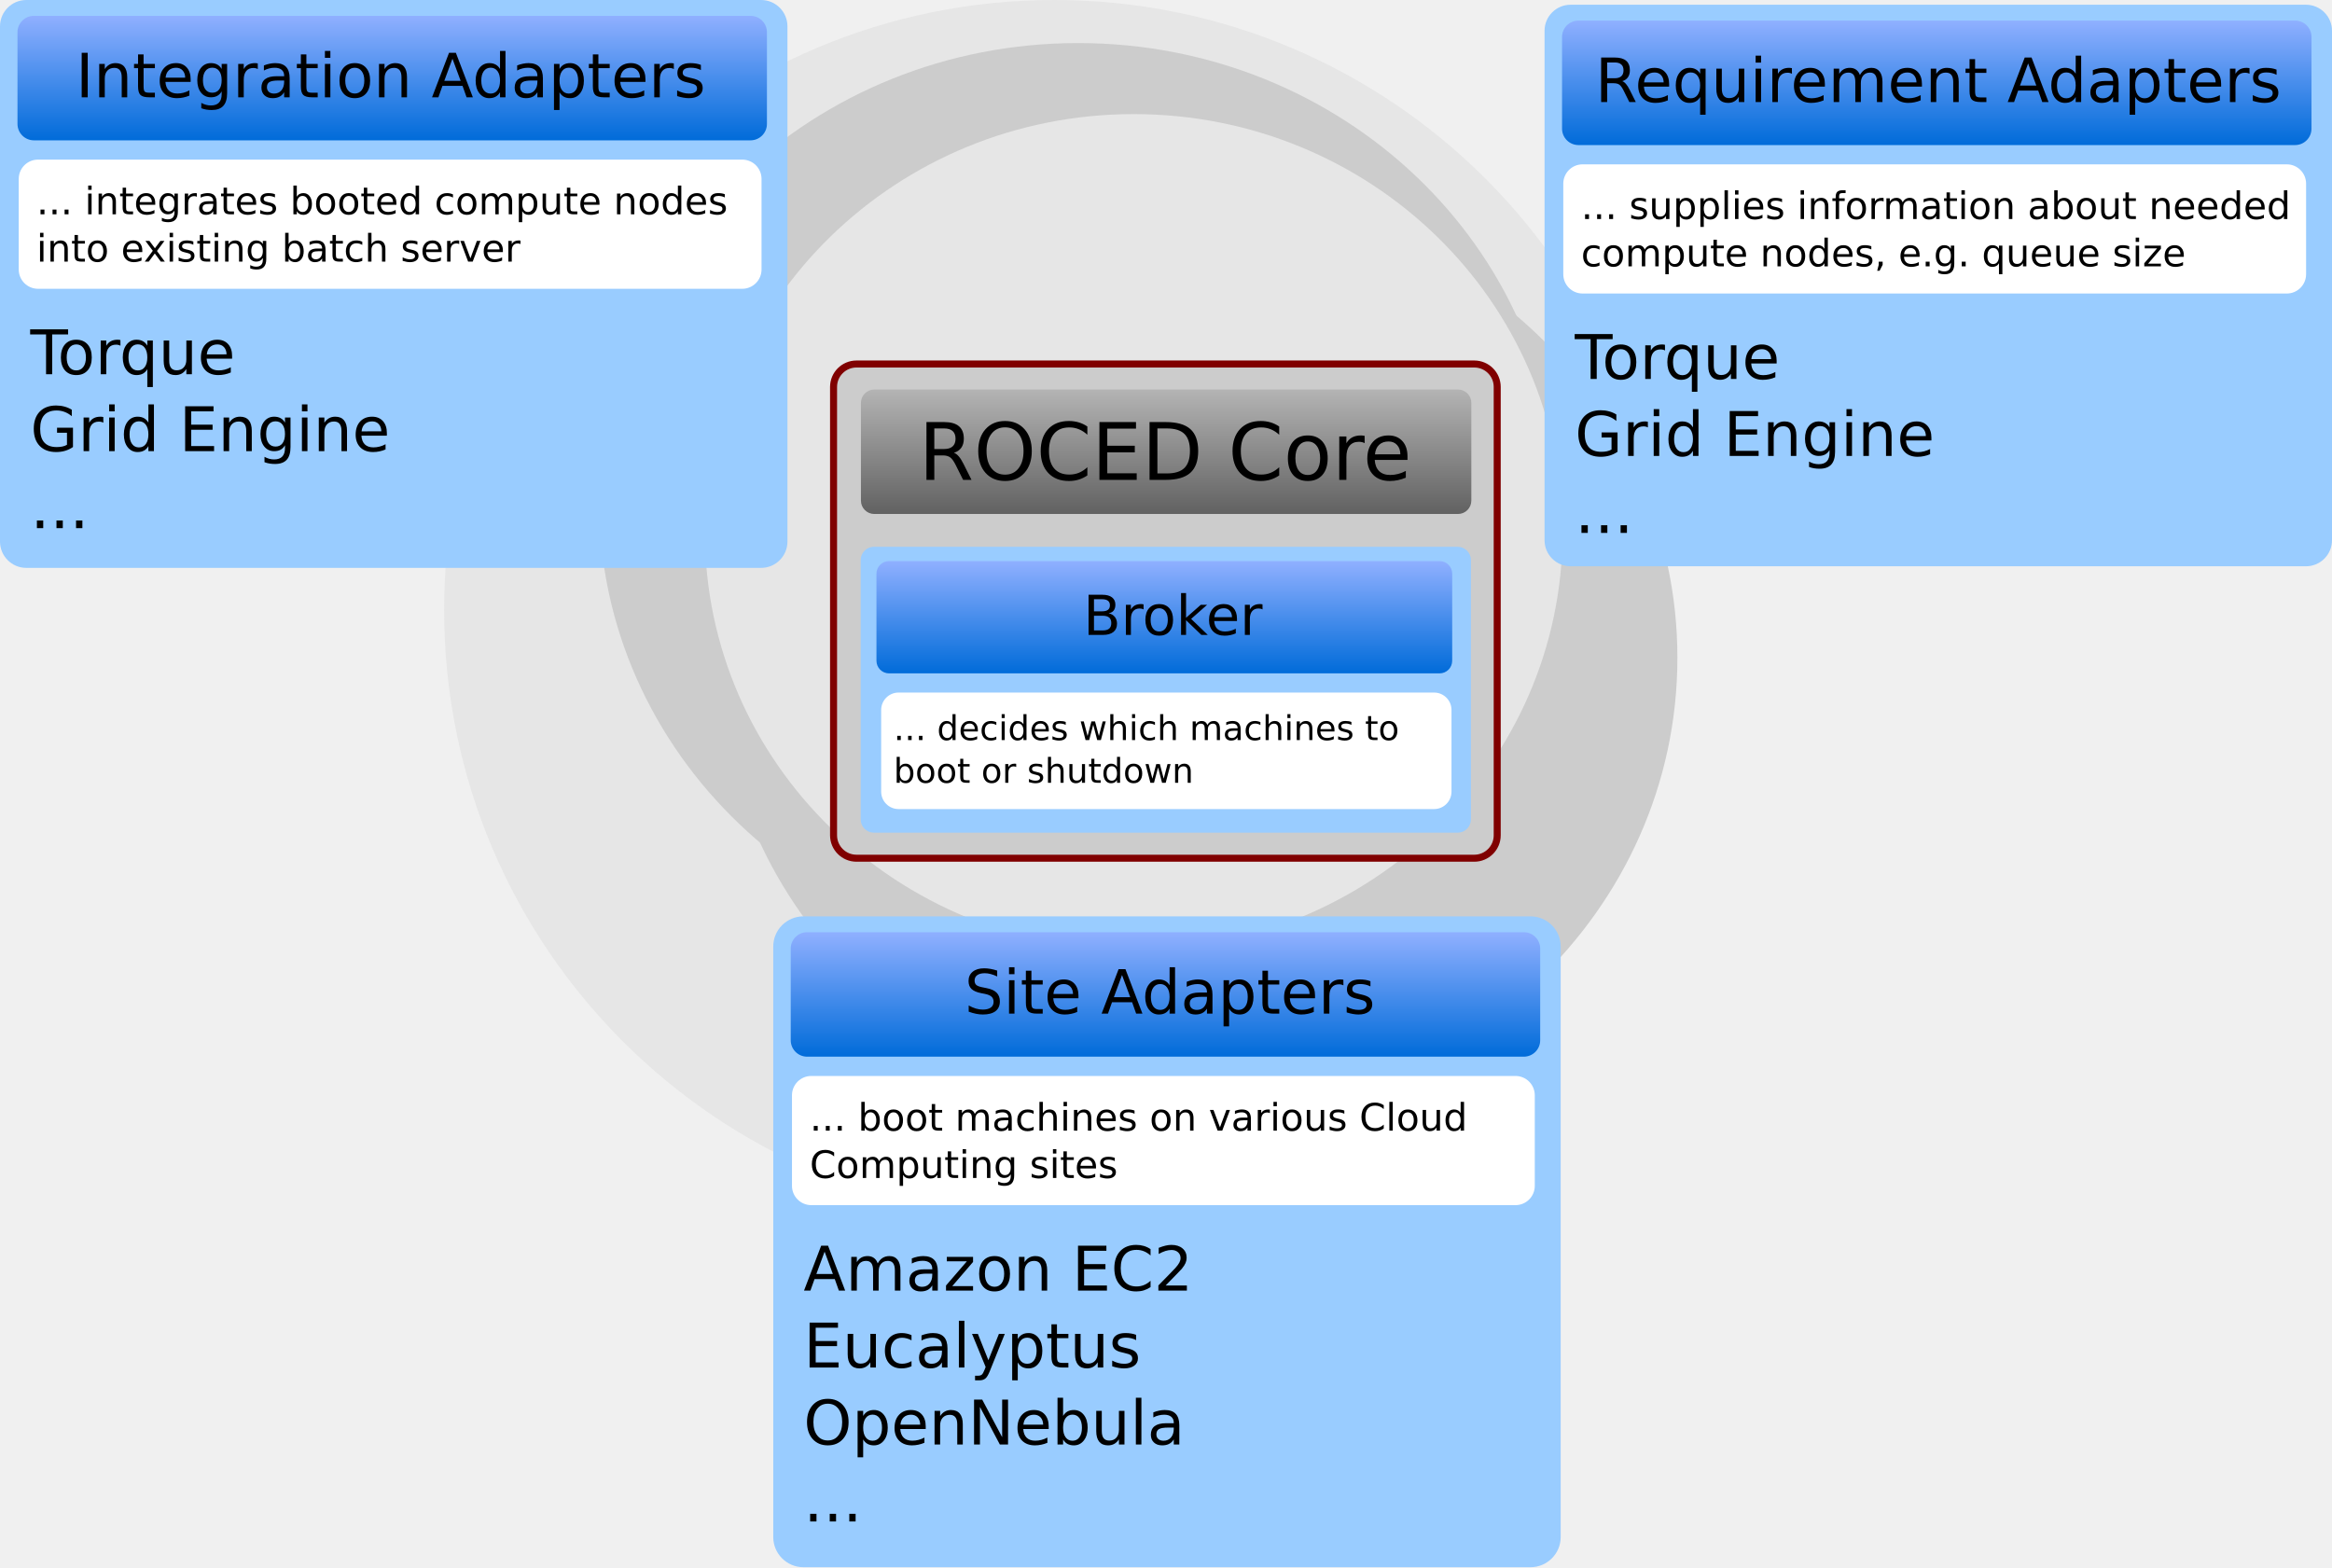
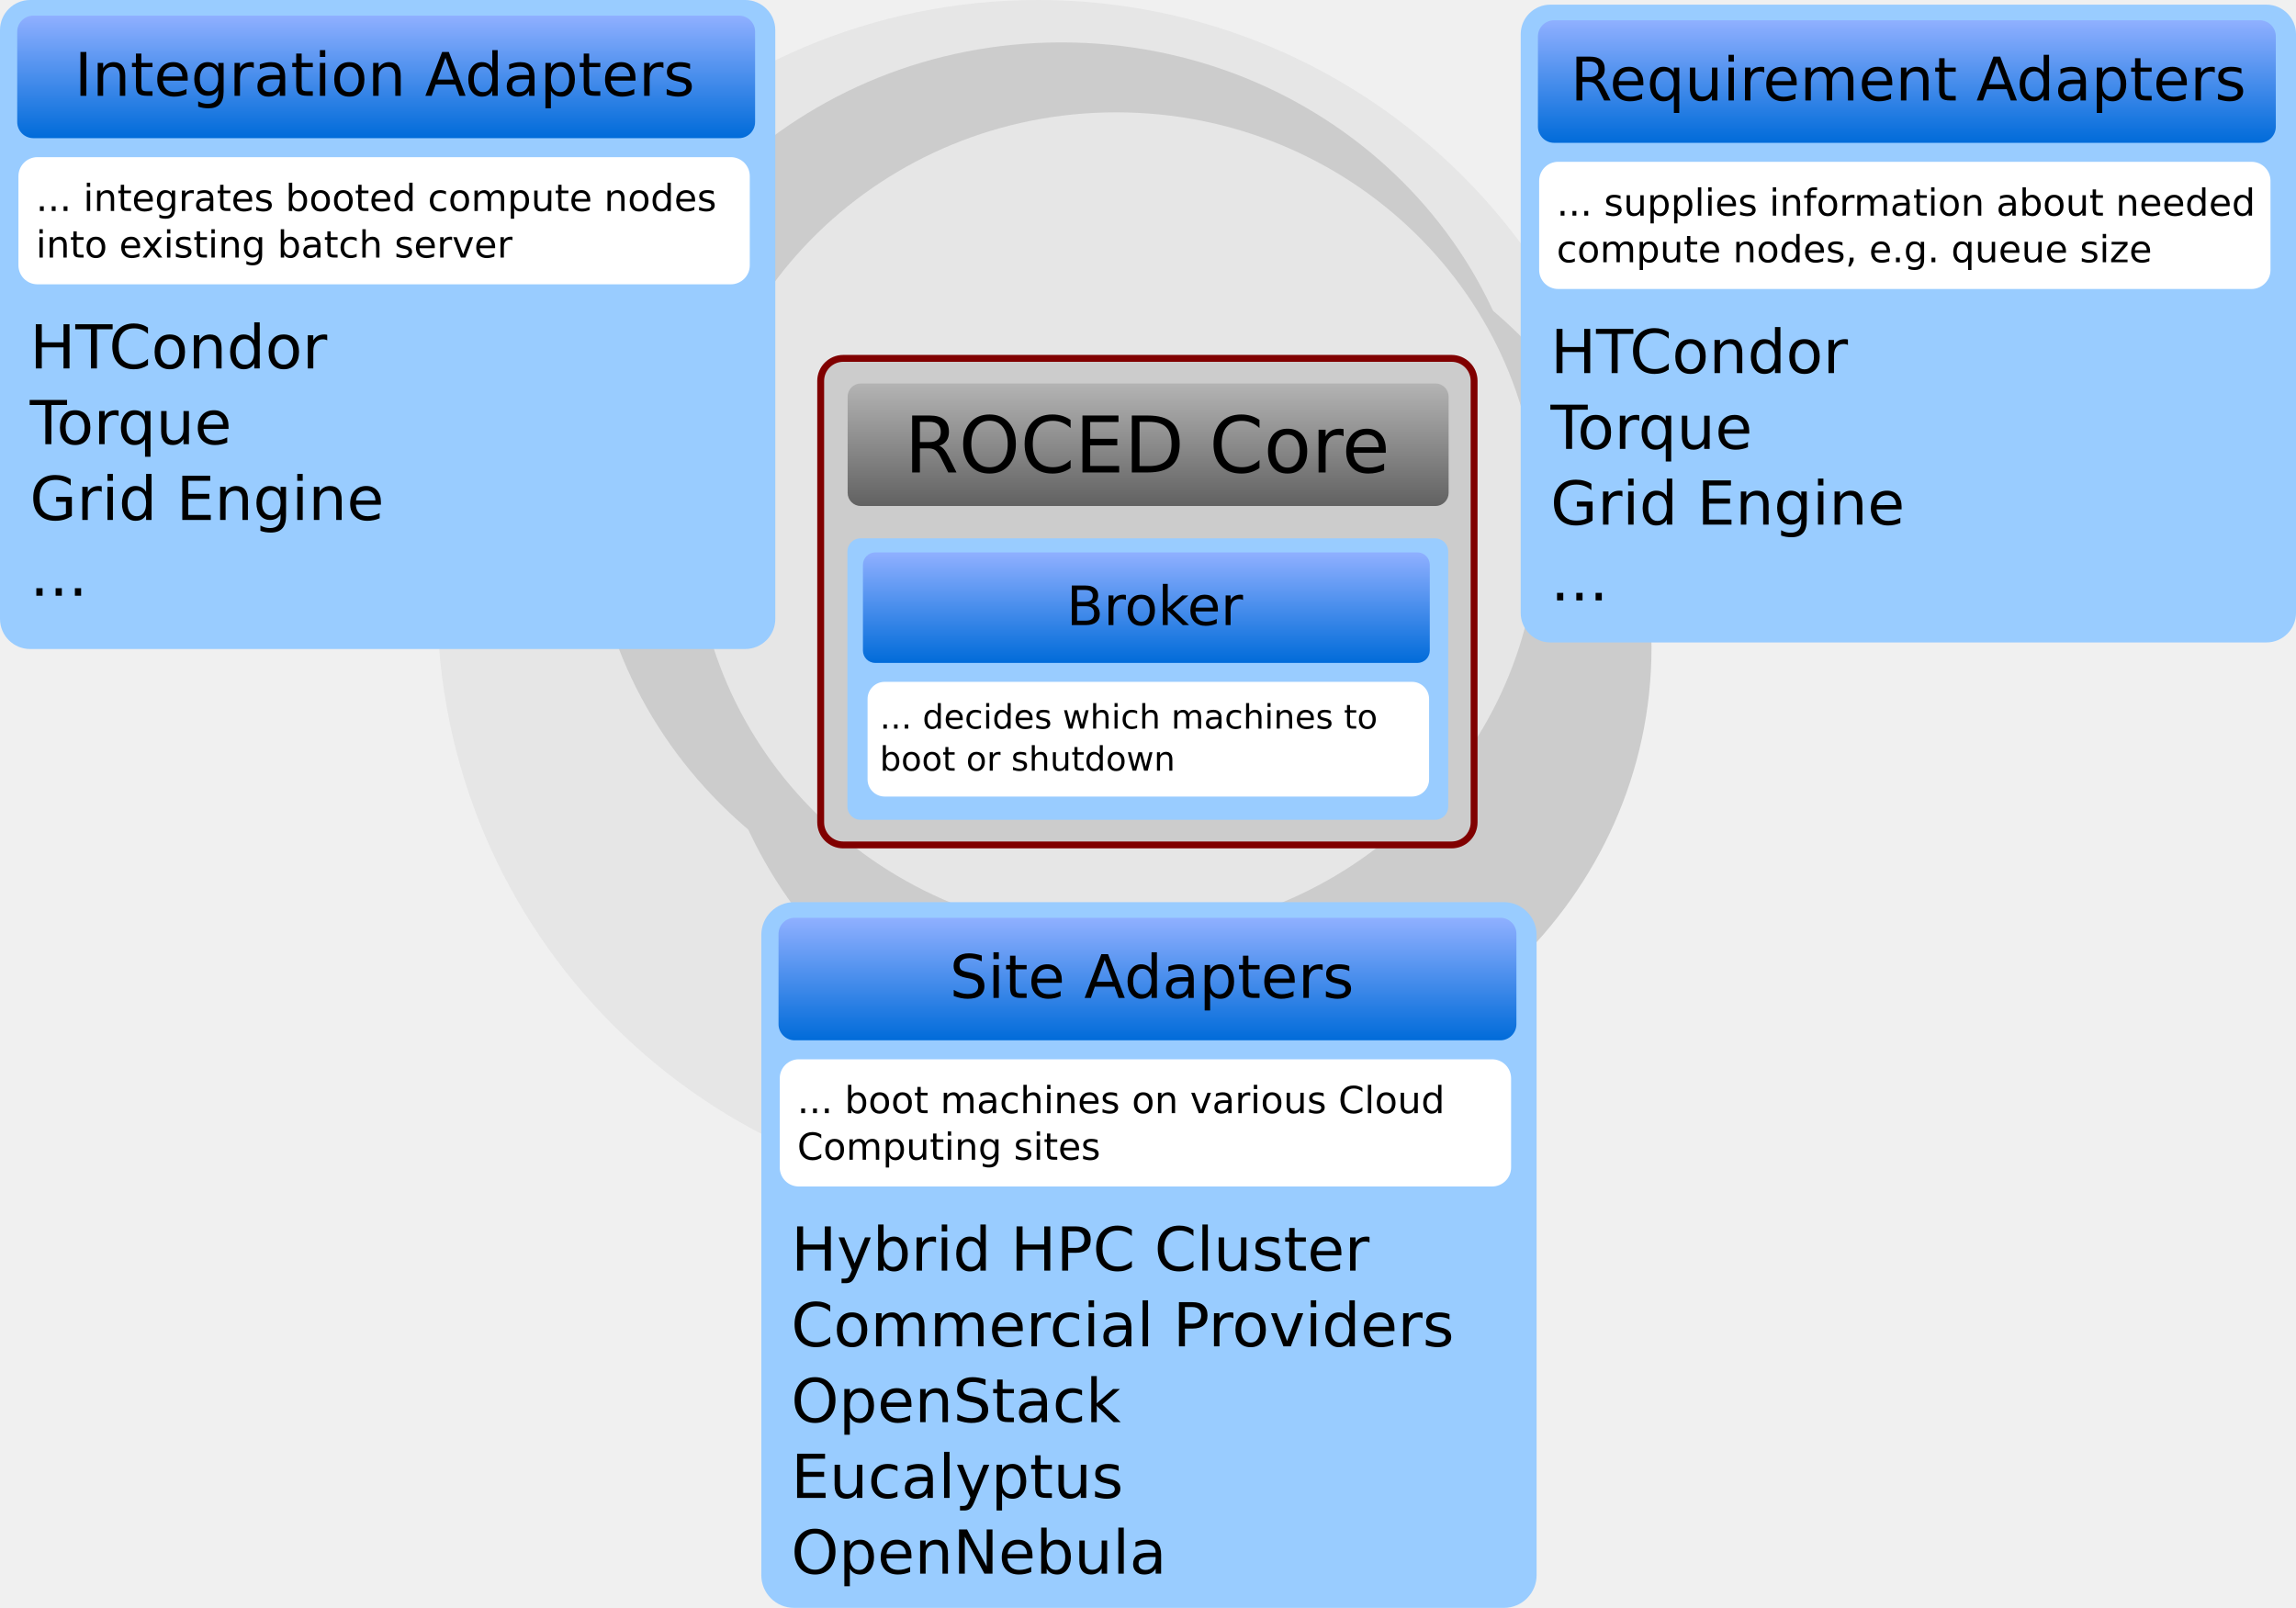
- <svg xmlns="http://www.w3.org/2000/svg" xmlns:xlink="http://www.w3.org/1999/xlink" width="928.377" height="623.924" id="svg2" version="1.1">
+ <svg xmlns="http://www.w3.org/2000/svg" xmlns:xlink="http://www.w3.org/1999/xlink" width="928.377" height="650.188" id="svg2" version="1.1">
  <defs id="defs4">
    <linearGradient id="linearGradient3623">
      <stop style="stop-color:#000000;stop-opacity:0.488;" offset="0" id="stop3625" />
      <stop style="stop-color:#000000;stop-opacity:0;" offset="1" id="stop3627" />
    </linearGradient>
    <linearGradient id="linearGradient3592">
      <stop style="stop-color:#616161;stop-opacity:1;" offset="0" id="stop3594" />
      <stop style="stop-color:#b4b4b4;stop-opacity:1;" offset="1" id="stop3596" />
    </linearGradient>
    <linearGradient xlink:href="#linearGradient3592" id="linearGradient3598" x1="264.665" y1="394.753" x2="457.594" y2="394.753" gradientUnits="userSpaceOnUse" gradientTransform="matrix(0.2582015,0,0,3.818386,-472.8854,-1117.997)" />
    <linearGradient xlink:href="#linearGradient3592-3" id="linearGradient3598-3" x1="264.665" y1="394.753" x2="457.594" y2="394.753" gradientUnits="userSpaceOnUse" gradientTransform="matrix(0.2582015,0,0,3.26283,-473.8956,-920.0837)" />
    <linearGradient id="linearGradient3592-3">
      <stop style="stop-color:#616161;stop-opacity:1;" offset="0" id="stop3594-8" />
      <stop style="stop-color:#b4b4b4;stop-opacity:1;" offset="1" id="stop3596-0" />
    </linearGradient>
    <linearGradient xlink:href="#linearGradient3592-6-1" id="linearGradient3598-2" x1="264.665" y1="394.753" x2="457.594" y2="394.753" gradientUnits="userSpaceOnUse" gradientTransform="matrix(0.2582015,0,0,4.688268,-326.0087,-1154.593)" />
    <linearGradient id="linearGradient3592-6">
      <stop style="stop-color:#3d5cc0;stop-opacity:1;" offset="0" id="stop3594-7" />
      <stop style="stop-color:#91a5d7;stop-opacity:1;" offset="1" id="stop3596-5" />
    </linearGradient>
    <linearGradient xlink:href="#linearGradient3592-6-1" id="linearGradient3598-2-6" x1="264.665" y1="394.753" x2="457.594" y2="394.753" gradientUnits="userSpaceOnUse" gradientTransform="matrix(0.2582015,0,0,4.688268,-324.1245,-1769.485)" />
    <linearGradient id="linearGradient3592-6-1">
      <stop style="stop-color:#006bd9;stop-opacity:1;" offset="0" id="stop3594-7-3" />
      <stop style="stop-color:#90b0ff;stop-opacity:1;" offset="1" id="stop3596-5-2" />
    </linearGradient>
    <linearGradient xlink:href="#linearGradient3592-6-1" id="linearGradient3598-2-6-6" x1="264.665" y1="394.753" x2="457.594" y2="394.753" gradientUnits="userSpaceOnUse" gradientTransform="matrix(0.2582015,0,0,4.688268,-688.9364,-1461.652)" />
    <linearGradient id="linearGradient3592-6-1-1">
      <stop style="stop-color:#3d5cc0;stop-opacity:1;" offset="0" id="stop3594-7-3-0" />
      <stop style="stop-color:#91a5d7;stop-opacity:1;" offset="1" id="stop3596-5-2-4" />
    </linearGradient>
    <linearGradient xlink:href="#linearGradient3592-0" id="linearGradient3598-8" x1="264.665" y1="394.753" x2="457.594" y2="394.753" gradientUnits="userSpaceOnUse" gradientTransform="matrix(0.2582015,0,0,3.26283,-473.8956,-920.0837)" />
    <linearGradient id="linearGradient3592-0">
      <stop style="stop-color:#616161;stop-opacity:1;" offset="0" id="stop3594-4" />
      <stop style="stop-color:#b4b4b4;stop-opacity:1;" offset="1" id="stop3596-09" />
    </linearGradient>
    <linearGradient xlink:href="#linearGradient3592-6-1" id="linearGradient3598-2-6-6-2" x1="264.665" y1="394.753" x2="457.594" y2="394.753" gradientUnits="userSpaceOnUse" gradientTransform="matrix(0.2328906,0,0,3.60157,-529.6245,-1033.127)" />
    <linearGradient id="linearGradient3592-6-1-1-2">
      <stop style="stop-color:#3d5cc0;stop-opacity:1;" offset="0" id="stop3594-7-3-0-6" />
      <stop style="stop-color:#91a5d7;stop-opacity:1;" offset="1" id="stop3596-5-2-4-1" />
    </linearGradient>
  </defs>
  <g id="layer1" transform="translate(74.92005,-199.7934)">
    <path style="fill:#e6e6e6;fill-opacity:1;stroke:none" id="path3985" d="m 752.857,528.076 c 0,134.126 -108.731,242.857 -242.857,242.857 -134.126,0 -242.857,-108.731 -242.857,-242.857 0,-134.126 108.731,-242.857 242.857,-242.857 134.126,0 242.857,108.731 242.857,242.857 z" transform="translate(-165.2538,-85.42583)" />
    <path style="fill:#e6e6e6;fill-opacity:1;stroke:none" id="path3985-6" d="m 752.857,528.076 c 0,134.126 -108.731,242.857 -242.857,242.857 -134.126,0 -242.857,-108.731 -242.857,-242.857 0,-134.126 108.731,-242.857 242.857,-242.857 134.126,0 242.857,108.731 242.857,242.857 z" transform="matrix(0.7882353,0,0,0.7,-56.28572,94.13722)" />
    <path style="fill:#cccccc;fill-opacity:1;stroke:none" id="path3985-9" d="m 752.857,528.076 c 0,134.126 -108.731,242.857 -242.857,242.857 -134.126,0 -242.857,-108.731 -242.857,-242.857 0,-134.126 108.731,-242.857 242.857,-242.857 134.126,0 242.857,108.731 242.857,242.857 z" transform="matrix(0.7852941,0,0,0.75,1.642865,65.59054)" />
    <path style="fill:#cccccc;fill-opacity:1;stroke:none" id="path3985-9-2" d="m 752.857,528.076 c 0,134.126 -108.731,242.857 -242.857,242.857 -134.126,0 -242.857,-108.731 -242.857,-242.857 0,-134.126 108.731,-242.857 242.857,-242.857 134.126,0 242.857,108.731 242.857,242.857 z" transform="matrix(0.7852941,0,0,0.75,-46.21429,3.021792)" />
    <path style="fill:#e6e6e6;fill-opacity:1;stroke:none" id="path3985-6-5" d="m 752.857,528.076 c 0,134.126 -108.731,242.857 -242.857,242.857 -134.126,0 -242.857,-108.731 -242.857,-242.857 0,-134.126 108.731,-242.857 242.857,-242.857 134.126,0 242.857,108.731 242.857,242.857 z" transform="matrix(0.7029412,0,0,0.6852941,17.92856,49.76019)" />
    <rect style="fill:#cccccc;stroke:#800000;stroke-width:2.791;stroke-miterlimit:4;stroke-dasharray:none" id="rect2816" width="264.205" height="196.754" x="256.921" y="344.708" ry="9.126" />
    <rect style="fill:url(#linearGradient3598);fill-opacity:1;stroke:none" id="rect3590" width="49.556" height="243.001" x="-404.419" y="267.821" transform="matrix(0,-1,1,0,0,0)" ry="5.32" />
    <text xml:space="preserve" style="font-size:31.585px;font-style:normal;font-weight:normal;fill:#000000;fill-opacity:1;stroke:none;font-family:Bitstream Vera Sans" x="290.814" y="390.836" id="text3657">
      <tspan id="tspan3659" x="290.814" y="390.836">ROCED Core</tspan>
    </text>
-     <rect style="fill:#99ccff;fill-opacity:1;stroke:none" id="rect2816-6" width="313.485" height="223.557" x="539.972" y="201.678" ry="10.369" />
+     <rect style="fill:#99ccff;fill-opacity:1;stroke:none" id="rect2816-6" width="313.485" height="257.902" x="539.972" y="201.678" ry="11.962" />
    <rect style="fill:url(#linearGradient3598-2);fill-opacity:1;stroke:none" id="rect3590-9" width="49.556" height="298.36" x="-257.543" y="546.934" transform="matrix(0,-1,1,0,0,0)" ry="6.532" />
    <text xml:space="preserve" style="font-size:24.31px;font-style:normal;font-weight:normal;fill:#000000;fill-opacity:1;stroke:none;font-family:Bitstream Vera Sans" x="560.108" y="240.412" id="text3657-8">
      <tspan id="tspan3659-7" x="560.108" y="240.412">Requirement Adapters</tspan>
    </text>
    <rect style="fill:#ffffff;fill-opacity:1;stroke:none" id="rect3785" width="295.714" height="51.429" x="547.429" y="265.219" ry="7.684" />
    <text xml:space="preserve" style="font-size:15.071px;font-style:normal;font-weight:normal;text-align:start;line-height:125%;writing-mode:lr-tb;text-anchor:start;fill:#000000;fill-opacity:1;stroke:none;font-family:Bitstream Vera Sans" x="554.495" y="286.993" id="text3787">
      <tspan id="tspan3791" x="554.495" y="286.993">... supplies information about needed </tspan>
      <tspan x="554.495" y="305.832" id="tspan3793">compute nodes, e.g. queue size</tspan>
    </text>
    <text xml:space="preserve" style="font-size:24.512px;font-style:normal;font-weight:normal;fill:#000000;fill-opacity:1;stroke:none;font-family:Bitstream Vera Sans" x="552.041" y="350.661" id="text3795">
-       <tspan id="tspan3797" x="552.041" y="350.661">Torque</tspan>
-       <tspan x="552.041" y="381.301" id="tspan2915">Grid Engine</tspan>
-       <tspan x="552.041" y="411.942" id="tspan3801">...</tspan>
+       <tspan id="tspan3797" x="552.041" y="350.661">HTCondor</tspan>
+       <tspan x="552.041" y="381.301" id="tspan3089">Torque</tspan>
+       <tspan x="552.041" y="411.942" id="tspan2915">Grid Engine</tspan>
+       <tspan x="552.041" y="442.582" id="tspan3801">...</tspan>
    </text>
-     <rect style="fill:#99ccff;fill-opacity:1;stroke:none" id="rect2816-6-1" width="313.485" height="226.082" x="-74.92" y="199.793" ry="10.486" />
+     <rect style="fill:#99ccff;fill-opacity:1;stroke:none" id="rect2816-6-1" width="313.485" height="262.447" x="-74.92" y="199.793" ry="12.173" />
    <rect style="fill:url(#linearGradient3598-2-6);fill-opacity:1;stroke:none" id="rect3590-9-5" width="49.556" height="298.36" x="-255.659" y="-67.958" transform="matrix(0,-1,1,0,0,0)" ry="6.532" />
    <text xml:space="preserve" style="font-size:24.31px;font-style:normal;font-weight:normal;fill:#000000;fill-opacity:1;stroke:none;font-family:Bitstream Vera Sans" x="-44.784" y="238.528" id="text3657-8-9">
      <tspan id="tspan3659-7-9" x="-44.784" y="238.528">Integration Adapters</tspan>
    </text>
    <rect style="fill:#ffffff;fill-opacity:1;stroke:none" id="rect3785-1" width="295.714" height="51.429" x="-67.463" y="263.335" ry="7.684" />
    <text xml:space="preserve" style="font-size:15.071px;font-style:normal;font-weight:normal;text-align:start;line-height:125%;writing-mode:lr-tb;text-anchor:start;fill:#000000;fill-opacity:1;stroke:none;font-family:Bitstream Vera Sans" x="-60.397" y="285.109" id="text3787-4">
      <tspan x="-60.397" y="285.109" id="tspan3793-1">... integrates booted compute nodes</tspan>
      <tspan x="-60.397" y="303.947" id="tspan3874">into existing batch server</tspan>
    </text>
    <text xml:space="preserve" style="font-size:24.512px;font-style:normal;font-weight:normal;fill:#000000;fill-opacity:1;stroke:none;font-family:Bitstream Vera Sans" x="-62.851" y="348.777" id="text3795-0">
-       <tspan x="-62.851" y="348.777" id="tspan3799-5">Torque</tspan>
-       <tspan x="-62.851" y="379.417" id="tspan2913">Grid Engine</tspan>
-       <tspan x="-62.851" y="410.058" id="tspan3801-8">...</tspan>
+       <tspan x="-62.851" y="348.777" id="tspan3799-5">HTCondor</tspan>
+       <tspan x="-62.851" y="379.417" id="tspan3085">Torque</tspan>
+       <tspan x="-62.851" y="410.058" id="tspan2913">Grid Engine</tspan>
+       <tspan x="-62.851" y="440.698" id="tspan3801-8">...</tspan>
    </text>
-     <rect style="fill:#99ccff;fill-opacity:1;stroke:none" id="rect2816-6-1-2" width="313.485" height="259.112" x="232.913" y="564.605" ry="12.019" />
+     <rect style="fill:#99ccff;fill-opacity:1;stroke:none" id="rect2816-6-1-2" width="313.485" height="285.376" x="232.913" y="564.605" ry="13.237" />
    <rect style="fill:url(#linearGradient3598-2-6-6);fill-opacity:1;stroke:none" id="rect3590-9-5-2" width="49.556" height="298.36" x="-620.47" y="239.875" transform="matrix(0,-1,1,0,0,0)" ry="6.532" />
    <text xml:space="preserve" style="font-size:24.31px;font-style:normal;font-weight:normal;fill:#000000;fill-opacity:1;stroke:none;font-family:Bitstream Vera Sans" x="309.049" y="603.339" id="text3657-8-9-2">
      <tspan id="tspan3659-7-9-0" x="309.049" y="603.339">Site Adapters</tspan>
    </text>
    <rect style="fill:#ffffff;fill-opacity:1;stroke:none" id="rect3785-1-5" width="295.714" height="51.429" x="240.369" y="628.147" ry="7.684" />
    <text xml:space="preserve" style="font-size:15.071px;font-style:normal;font-weight:normal;text-align:start;line-height:125%;writing-mode:lr-tb;text-anchor:start;fill:#000000;fill-opacity:1;stroke:none;font-family:Bitstream Vera Sans" x="247.435" y="649.921" id="text3787-4-5">
      <tspan x="247.435" y="649.921" id="tspan3874-9">... boot machines on various Cloud</tspan>
      <tspan x="247.435" y="668.759" id="tspan3945">Computing sites</tspan>
    </text>
    <text xml:space="preserve" style="font-size:24.512px;font-style:normal;font-weight:normal;fill:#000000;fill-opacity:1;stroke:none;font-family:Bitstream Vera Sans" x="244.982" y="713.589" id="text3795-0-0">
-       <tspan id="tspan3797-7-2" x="244.982" y="713.589">Amazon EC2</tspan>
-       <tspan x="244.982" y="744.229" id="tspan3799-5-8">Eucalyptus</tspan>
-       <tspan x="244.982" y="774.87" id="tspan2911">OpenNebula</tspan>
-       <tspan x="244.982" y="805.51" id="tspan3801-8-3">...</tspan>
+       <tspan id="tspan3797-7-2" x="244.982" y="713.589">Hybrid HPC Cluster</tspan>
+       <tspan x="244.982" y="744.229" id="tspan3087">Commercial Providers</tspan>
+       <tspan x="244.982" y="774.87" id="tspan3091">OpenStack</tspan>
+       <tspan x="244.982" y="805.51" id="tspan3799-5-8">Eucalyptus</tspan>
+       <tspan x="244.982" y="836.151" id="tspan2911">OpenNebula</tspan>
+       <tspan x="244.982" y="866.791" id="tspan3801-8-3" />
    </text>
    <rect style="fill:#99ccff;fill-opacity:1;stroke:none" id="rect2816-6-1-2-0" width="242.942" height="113.811" x="267.722" y="417.481" ry="5.279" />
    <rect style="fill:url(#linearGradient3598-2-6-6-2);fill-opacity:1;stroke:none" id="rect3590-9-5-2-6" width="44.698" height="229.202" x="-467.87" y="274.002" transform="matrix(0,-1,1,0,0,0)" ry="5.018" />
    <text xml:space="preserve" style="font-size:21.927px;font-style:normal;font-weight:normal;fill:#000000;fill-opacity:1;stroke:none;font-family:Bitstream Vera Sans" x="356.285" y="452.561" id="text3657-8-9-2-1">
      <tspan id="tspan3659-7-9-0-5" x="356.285" y="452.561">Broker</tspan>
    </text>
    <rect style="fill:#ffffff;fill-opacity:1;stroke:none" id="rect3785-1-5-9" width="227.05" height="46.387" x="275.876" y="475.508" ry="6.931" />
    <text xml:space="preserve" style="font-size:13.593px;font-style:normal;font-weight:normal;text-align:start;line-height:125%;writing-mode:lr-tb;text-anchor:start;fill:#000000;fill-opacity:1;stroke:none;font-family:Bitstream Vera Sans" x="280.821" y="494.434" id="text3787-4-5-4">
      <tspan x="280.821" y="494.434" id="tspan2973">... decides which machines to </tspan>
      <tspan x="280.821" y="511.425" id="tspan2916">boot or shutdown</tspan>
    </text>
  </g>
</svg>
